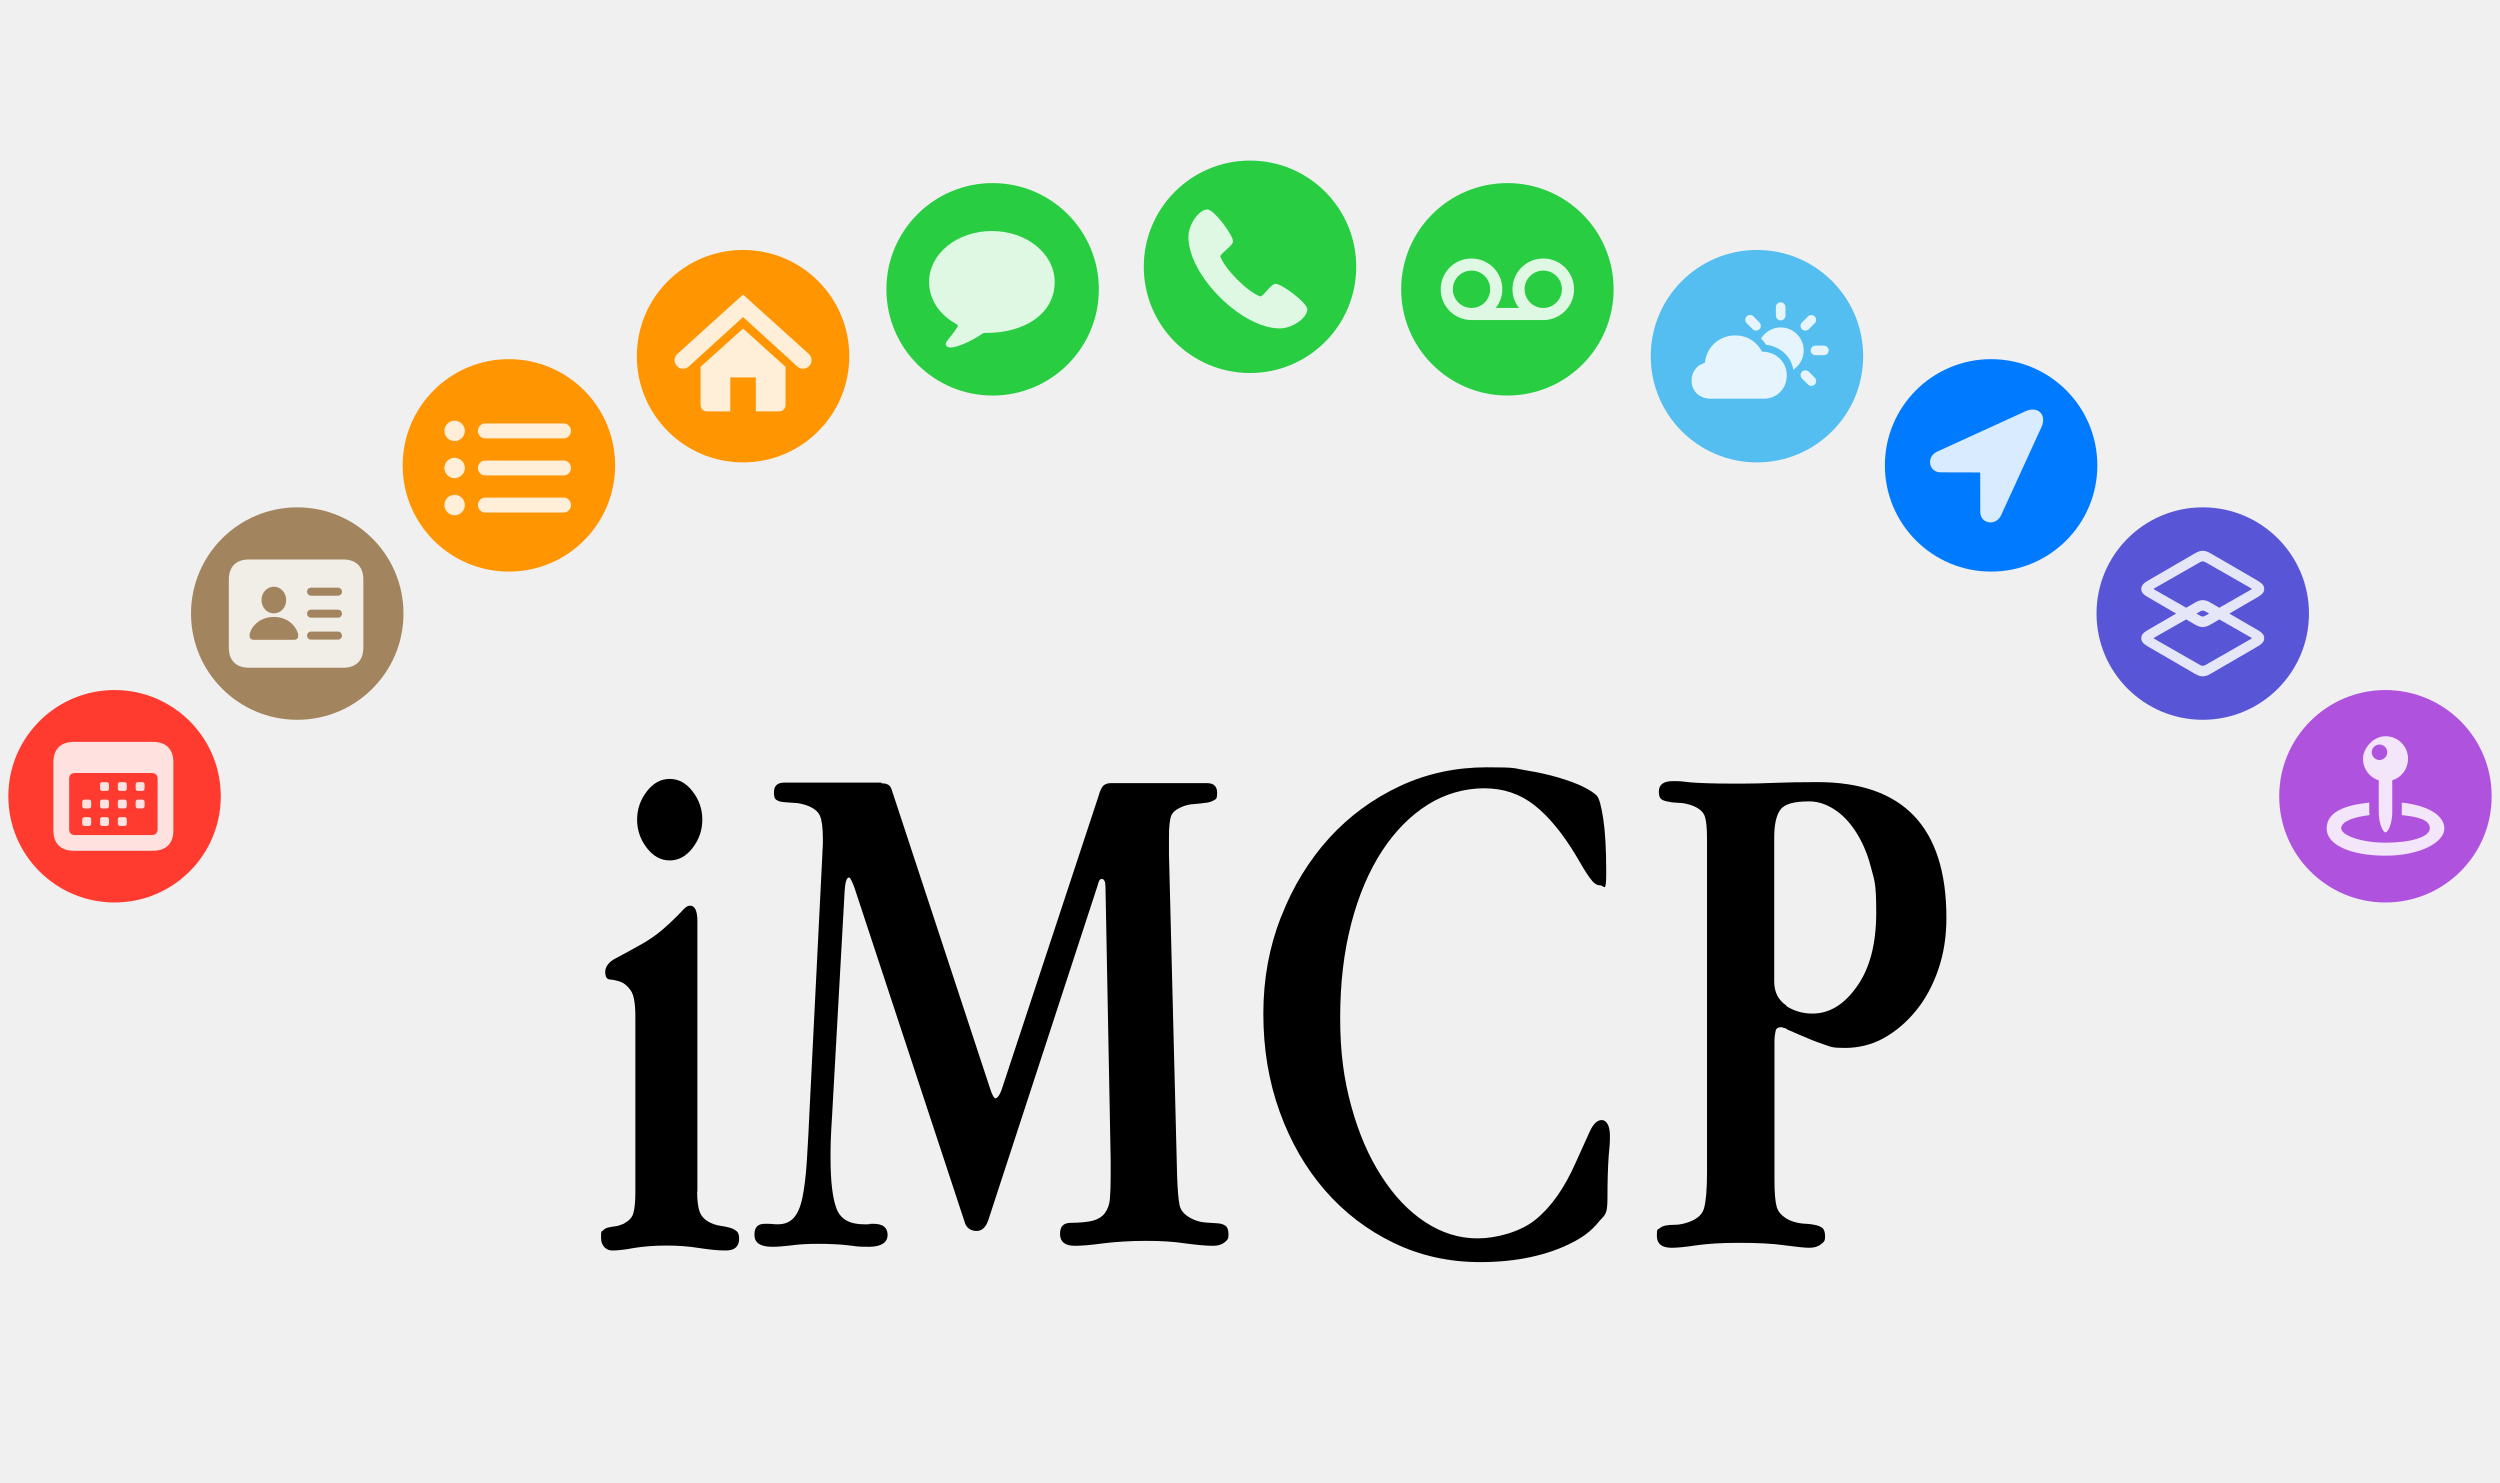
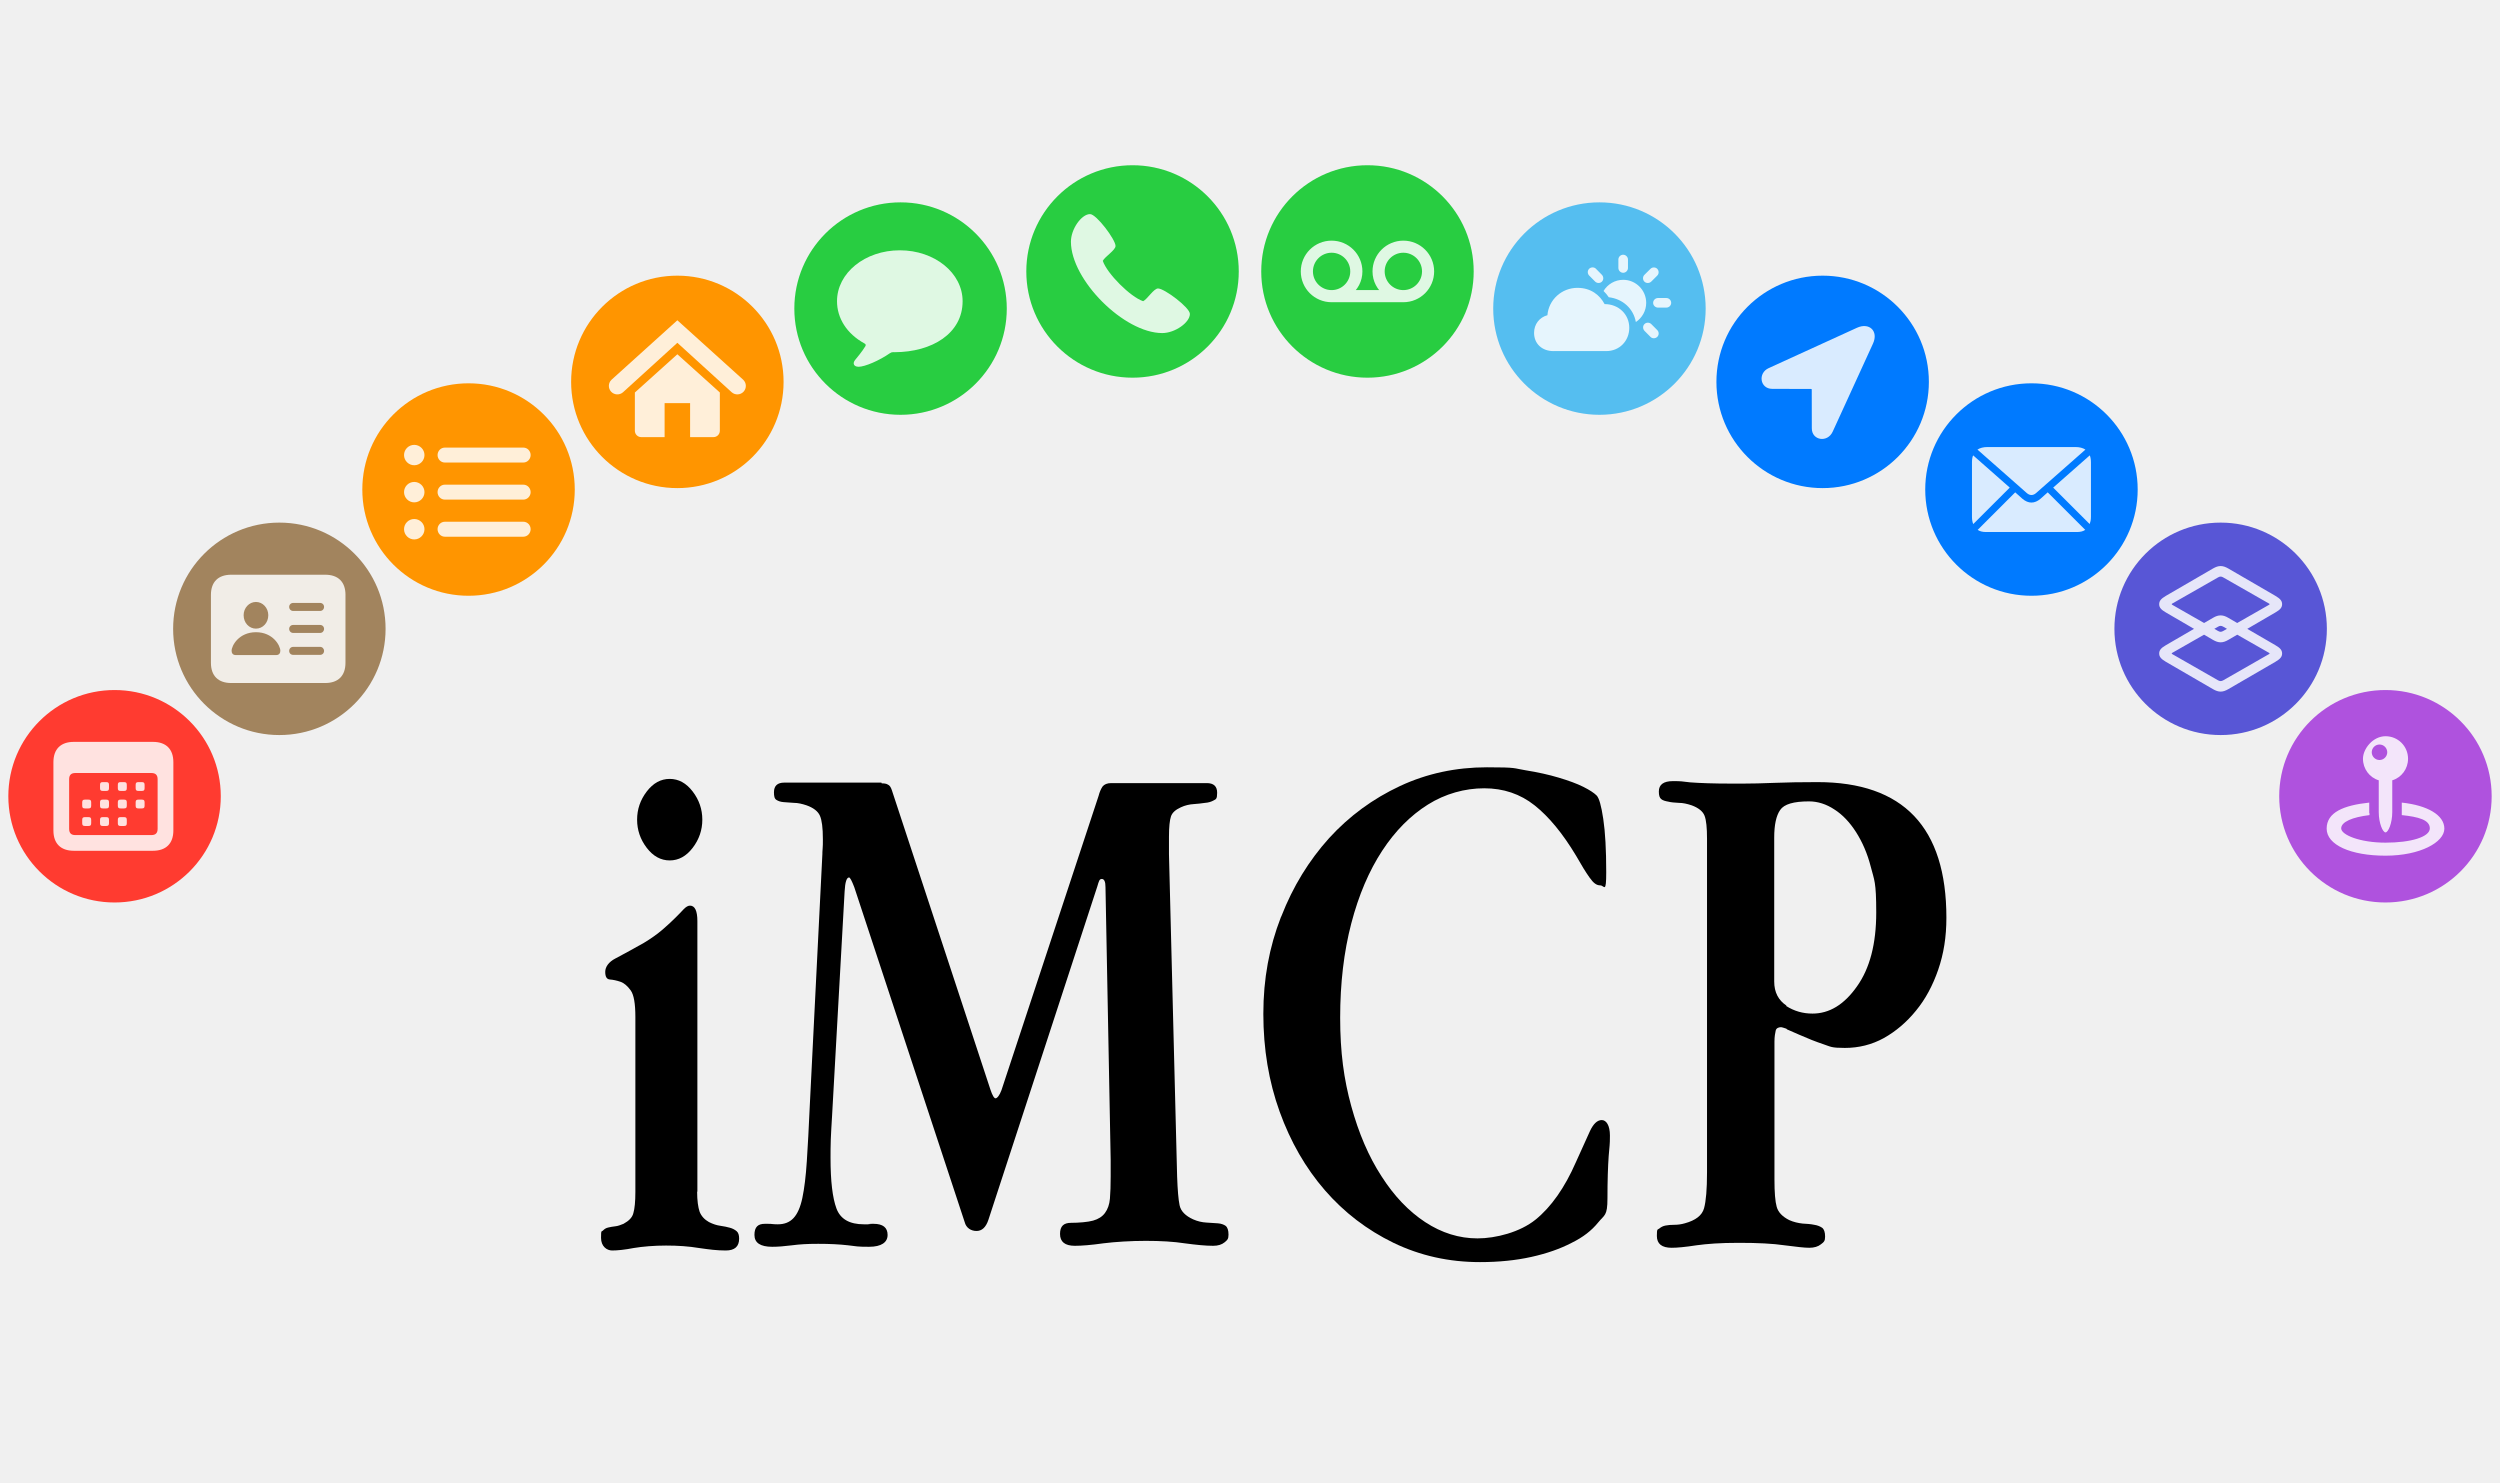
<svg xmlns="http://www.w3.org/2000/svg" viewBox="0 0 1012 600">
  <g fill="#000">
    <path d="M282.2,482.4c0,3.6.4,6.3,1,8.1.7,1.8,2,3.2,3.8,4.2,1.6.8,3.1,1.3,4.6,1.5s2.8.5,3.9.8,2,.8,2.7,1.4,1,1.6,1,3c0,3.2-1.8,4.8-5.4,4.8s-6.6-.4-10.8-1c-4.2-.7-8.6-1-13.4-1s-9.5.4-13.1,1c-3.6.7-6.5,1-8.7,1s-4.5-1.7-4.5-5.1.2-2.4.8-3,1.2-1,2.1-1.2c.9-.2,1.9-.4,2.9-.5s2.1-.5,3.3-1c2.2-1.2,3.6-2.6,4-4.4.5-1.7.8-4.5.8-8.5v-70.8c0-5.4-.6-9-1.9-10.8s-2.7-3-4.2-3.5-2.9-.8-4.2-.9-1.9-1.1-1.9-3.1,1.4-4,4.1-5.4,6.5-3.5,11.5-6.3c3-1.8,5.5-3.6,7.6-5.4,2.1-1.8,3.8-3.4,5.2-4.8,1.4-1.4,2.5-2.5,3.4-3.5.9-.9,1.7-1.4,2.5-1.4,2,0,3,2.1,3,6.3v109.5ZM280.4,320.4c2.6,3.4,3.9,7.2,3.9,11.4s-1.3,8-3.9,11.4-5.7,5.1-9.3,5.1-6.7-1.7-9.3-5.1c-2.6-3.4-3.9-7.2-3.9-11.4s1.3-8,3.9-11.4,5.7-5.1,9.3-5.1,6.7,1.7,9.3,5.1Z" />
    <path d="M356.9,317.1c1,0,1.9.1,2.5.5.7.3,1.2,1,1.6,2.2l39.9,121.2c.8,2.4,1.5,3.6,2.1,3.6s1.6-1.1,2.4-3.3l39.3-119.1c.4-1.6,1-2.9,1.6-3.8.7-.9,1.9-1.4,3.5-1.4h38.7c2.8,0,4.2,1.3,4.2,3.9s-.5,2.6-1.4,3.1-2,.9-3.5,1c-1.4.2-3,.4-4.6.5-1.7.1-3.5.5-5.2,1.3-2.2,1-3.5,2.2-4,3.7-.5,1.5-.8,4.2-.8,8.2v7.1l3.3,130.5c.2,5.4.5,9.2,1,11.6.5,2.4,2.4,4.3,5.5,5.7,1.8.8,3.6,1.2,5.4,1.3s3.4.2,4.6.3c1.3.1,2.4.5,3.1,1,.8.6,1.2,1.8,1.2,3.6s-.5,2.2-1.6,3.1-2.6,1.4-4.6,1.4c-3.2,0-7-.4-11.5-1-4.5-.7-9.8-1-15.8-1s-12.4.4-17.2,1c-4.9.7-8.8,1-11.5,1-4,0-6-1.6-6-4.8s1.5-4.5,4.5-4.5,6.8-.3,8.9-.9c2.1-.6,3.7-1.6,4.8-3.1,1.1-1.5,1.8-3.4,2-5.8s.3-5.4.3-8.9v-6.9l-2.1-110.3c0-2.2-.5-3.3-1.5-3.3s-1.2,1-1.8,3l-44.1,135c-1,3-2.6,4.5-4.8,4.5s-4.2-1.2-4.8-3.6l-44.7-135.6c-1-2.6-1.7-3.9-2.1-3.9-1,0-1.6,1.9-1.8,5.7l-5.1,91.2c-.2,3.4-.4,6.5-.5,9.2-.1,2.8-.1,5.3-.1,7.5,0,9.3.8,16.1,2.4,20.4,1.6,4.3,5.3,6.4,11.1,6.4s1.2,0,1.8-.1c.6-.1,1.3-.1,2.1-.1,3.8,0,5.7,1.5,5.7,4.5s-2.5,4.8-7.5,4.8-5-.2-8.5-.6-7.5-.6-12.1-.6-7.5.2-10.6.6-5.8.6-8,.6c-4.8,0-7.2-1.6-7.2-4.8s1.4-4.5,4.2-4.5,2.2,0,3.1.1,1.6.1,2.2.1c2.6,0,4.7-.8,6.3-2.5,1.6-1.7,2.8-4.4,3.6-8.2.8-3.8,1.4-8.7,1.8-14.8s.8-13.5,1.2-22.5l5.1-101.9c0-.4,0-1.1.1-2.1s.1-2.3.1-3.9c0-4.6-.4-7.7-1.2-9.5-.8-1.8-2.6-3.2-5.4-4.2-1.8-.6-3.5-1-5.1-1-1.6-.1-3-.2-4.2-.3-1.2-.1-2.1-.4-2.9-.9s-1-1.5-1-3.1c0-2.6,1.4-3.9,4.2-3.9h39.3Z" />
    <path d="M518.7,370.9c4.7-12.1,11.2-22.6,19.3-31.6,8.2-9,17.8-16,28.7-21.1s22.7-7.6,35.2-7.6,10.6.4,15.6,1.2,9.5,1.8,13.5,3,7.3,2.4,9.9,3.7c2.6,1.3,4.4,2.5,5.4,3.5s1.9,4.1,2.7,9.5c.8,5.3,1.2,12.5,1.2,21.5s-.8,5.4-2.4,5.4-2.8-1-4.3-3.1-3.3-5-5.5-8.9c-5.4-9-11-15.8-16.8-20.4s-12.6-6.9-20.4-6.9-15.8,2.2-22.8,6.6c-7,4.4-13.2,10.6-18.5,18.7s-9.5,17.9-12.5,29.4-4.5,24.2-4.5,38.2,1.5,24.9,4.5,35.8,7,20.3,12.2,28.3c5.1,8,11,14.2,17.7,18.6s13.8,6.6,21.2,6.6,17.2-2.5,23.5-7.6,11.8-12.9,16.3-23.2c2.4-5.4,4.3-9.6,5.7-12.6s3-4.5,4.8-4.5,3.3,2.1,3.3,6.3-.2,4-.5,8.2-.5,10-.5,17.2-1.2,6.6-3.8,9.8-6,5.9-10.7,8.2c-4.6,2.4-10,4.3-16.3,5.7-6.3,1.4-13.2,2.1-20.8,2.1-12.6,0-24.2-2.6-35-7.8-10.7-5.2-20-12.3-27.8-21.3s-13.9-19.6-18.3-31.8c-4.4-12.2-6.6-25.4-6.6-39.6s2.4-27,7.1-39.1h0Z" />
    <path d="M723.1,416.4c-1.2-.4-1.9-.6-2.1-.6-1.2,0-2,.5-2.2,1.4s-.5,2.4-.5,4.4v55.9c0,5.2.3,8.9.9,11,.6,2.2,2.3,4,5.1,5.4,1.8.8,3.6,1.2,5.4,1.4,1.8.1,3.3.2,4.7.5,1.3.2,2.3.6,3.2,1.2.8.6,1.2,1.8,1.2,3.6s-.5,2.2-1.7,3.1c-1.1.9-2.7,1.4-4.7,1.4s-5.3-.4-10-1c-4.7-.7-10.8-1-18.5-1s-12.8.4-17.2,1c-4.5.7-7.8,1-10,1-4,0-6-1.6-6-4.8s.3-2.4,1-3,1.5-1,2.5-1.2,2.2-.3,3.6-.3,2.8-.2,4.2-.6c4.4-1.2,7-3.2,7.8-6.1.8-2.9,1.2-7.7,1.2-14.5v-135.1c0-4.4-.3-7.5-1-9.3-.7-1.8-2.5-3.2-5.2-4.2-1.8-.6-3.5-1-5.2-1-1.7-.1-3.2-.2-4.3-.5-1.2-.2-2.2-.5-2.8-1-.7-.5-1-1.5-1-3.1,0-2.8,1.9-4.2,5.7-4.2s3.2.1,7,.5c3.9.3,9.5.5,16.7.5h4.8c3.4,0,7.6-.1,12.6-.3,5-.2,10.8-.3,17.4-.3,34.8,0,52.2,18.3,52.2,54.9c0,7.8-1.1,14.6-3.3,21s-5.2,12-9,16.6c-3.8,4.7-8.2,8.4-13,11.1-4.9,2.7-10.2,4-15.8,4s-5.7-.5-8.7-1.5-6.3-2.3-9.9-3.9l-4.8-2.1h0ZM723,407.2c3.3,2.1,6.8,3.1,10.7,3.1,6.8,0,12.8-3.6,18-11,5.2-7.3,7.8-17.2,7.8-29.9s-.8-13-2.2-18.5-3.5-10.2-6-14.1-5.4-7-8.7-9.1c-3.3-2.2-6.8-3.3-10.3-3.3-6.2,0-10.1,1.1-11.7,3.5-1.6,2.3-2.4,6-2.4,11.2v58.2c0,4.4,1.7,7.6,5,9.8Z" />
  </g>
  <svg version="1.1" viewBox="0 0 100 100" x="3.373" y="279.327" width="86" height="86">
    <circle fill="#FF3B30" cx="50" cy="50" r="50" />
    <g fill="#fff" fill-opacity="0.85">
      <path d="M30.83,75.66h37.23c6.18,0,9.62-3.42,9.62-9.56v-32.15c0-6.14-3.44-9.55-9.62-9.55H30.83c-6.17,0-9.61,3.4-9.61,9.55v32.15c0,6.15,3.44,9.56,9.61,9.56ZM31.52,68.27c-1.92,0-2.9-.9-2.9-2.94v-23.34c0-2.03.99-2.93,2.9-2.93h35.83c1.91,0,2.92.89,2.92,2.93v23.34c0,2.05-1.01,2.94-2.92,2.94H31.52ZM44.49,47.49h1.55c1,0,1.34-.31,1.34-1.3v-1.55c0-.99-.34-1.3-1.34-1.3h-1.55c-.99,0-1.33.31-1.33,1.3v1.55c0,.99.34,1.3,1.33,1.3ZM52.86,47.49h1.57c.99,0,1.33-.31,1.33-1.3v-1.55c0-.99-.34-1.3-1.33-1.3h-1.57c-.98,0-1.32.31-1.32,1.3v1.55c0,.99.34,1.3,1.32,1.3ZM61.25,47.49h1.57c.98,0,1.32-.31,1.32-1.3v-1.55c0-.99-.35-1.3-1.32-1.3h-1.57c-.98,0-1.32.31-1.32,1.3v1.55c0,.99.35,1.3,1.32,1.3ZM36.11,55.73h1.57c.98,0,1.32-.31,1.32-1.28v-1.57c0-.99-.35-1.3-1.32-1.3h-1.57c-.98,0-1.34.31-1.34,1.3v1.57c0,.98.36,1.28,1.34,1.28ZM44.49,55.73h1.55c1,0,1.34-.31,1.34-1.28v-1.57c0-.99-.34-1.3-1.34-1.3h-1.55c-.99,0-1.33.31-1.33,1.3v1.57c0,.98.34,1.28,1.33,1.28ZM52.86,55.73h1.57c.99,0,1.33-.31,1.33-1.28v-1.57c0-.99-.34-1.3-1.33-1.3h-1.57c-.98,0-1.32.31-1.32,1.3v1.57c0,.98.34,1.28,1.32,1.28ZM61.25,55.73h1.57c.98,0,1.32-.31,1.32-1.28v-1.57c0-.99-.35-1.3-1.32-1.3h-1.57c-.98,0-1.32.31-1.32,1.3v1.57c0,.98.35,1.28,1.32,1.28ZM36.11,63.99h1.57c.98,0,1.32-.32,1.32-1.3v-1.57c0-.99-.35-1.3-1.32-1.3h-1.57c-.98,0-1.34.31-1.34,1.3v1.57c0,.98.36,1.3,1.34,1.3ZM44.49,63.99h1.55c1,0,1.34-.32,1.34-1.3v-1.57c0-.99-.34-1.3-1.34-1.3h-1.55c-.99,0-1.33.31-1.33,1.3v1.57c0,.98.34,1.3,1.33,1.3ZM52.86,63.99h1.57c.99,0,1.33-.32,1.33-1.3v-1.57c0-.99-.34-1.3-1.33-1.3h-1.57c-.98,0-1.32.31-1.32,1.3v1.57c0,.98.34,1.3,1.32,1.3Z" />
    </g>
  </svg>
-   <svg version="1.1" viewBox="0 0 100 100" x="77.327" y="205.373" width="86" height="86">
+   <svg version="1.1" viewBox="0 0 100 100" x="70.084" y="211.550" width="86" height="86">
    <circle fill="#a2845e" cx="50" cy="50" r="50" />
    <g fill="#fff" fill-opacity="0.85">
      <path class="st1" d="M81.12,34.03v31.97c0,6.1-3.41,9.51-9.57,9.51H27.35c-6.14,0-9.56-3.4-9.56-9.51v-31.97c0-6.11,3.42-9.5,9.56-9.5h44.21c6.16,0,9.57,3.39,9.57,9.5ZM27.52,60.35c0,1.1.64,1.99,1.84,1.99h19.25c1.22,0,1.85-.89,1.85-1.99,0-2.48-3.49-8.76-11.47-8.76s-11.47,6.27-11.47,8.76ZM56.53,58.49c-1.11,0-1.91.84-1.91,1.91s.8,1.86,1.91,1.86h12.64c1.07,0,1.87-.8,1.87-1.86s-.8-1.91-1.87-1.91h-12.64ZM56.53,48.17c-1.11,0-1.91.82-1.91,1.86s.8,1.91,1.91,1.91h12.64c1.07,0,1.87-.84,1.87-1.91s-.8-1.86-1.87-1.86h-12.64ZM33.18,43.58c0,3.62,2.61,6.33,5.8,6.33,3.21,0,5.81-2.71,5.81-6.33,0-3.41-2.6-6.23-5.81-6.23s-5.8,2.82-5.8,6.23ZM56.53,37.81c-1.11,0-1.91.82-1.91,1.87s.8,1.91,1.91,1.91h12.64c1.07,0,1.87-.84,1.87-1.91s-.8-1.87-1.87-1.87h-12.64Z" />
    </g>
  </svg>
-   <svg version="1.1" viewBox="0 0 100 100" x="163.000" y="145.385" width="86" height="86">
+   <svg version="1.1" viewBox="0 0 100 100" x="146.665" y="155.165" width="86" height="86">
    <circle fill="#ff9500" cx="50" cy="50" r="50" />
    <g fill="#fff" fill-opacity=".85">
      <path d="M38.83,72.2h36.98c1.91,0,3.42-1.64,3.42-3.53s-1.48-3.51-3.42-3.51h-36.98c-1.92,0-3.41,1.62-3.41,3.51s1.51,3.53,3.41,3.53Z" />
      <path d="M24.44,73.49c2.65,0,4.82-2.17,4.82-4.82s-2.17-4.8-4.82-4.8-4.8,2.15-4.8,4.8,2.17,4.82,4.8,4.82Z" />
      <path d="M38.83,54.74h36.98c1.91,0,3.42-1.64,3.42-3.51s-1.48-3.52-3.42-3.52h-36.98c-1.92,0-3.41,1.62-3.41,3.52s1.51,3.51,3.41,3.51Z" />
      <path d="M24.44,56.04c2.65,0,4.82-2.17,4.82-4.82s-2.17-4.8-4.82-4.8-4.8,2.15-4.8,4.8,2.17,4.82,4.8,4.82Z" />
      <path d="M38.83,37.29h36.98c1.91,0,3.42-1.64,3.42-3.52s-1.48-3.51-3.42-3.51h-36.98c-1.92,0-3.41,1.62-3.41,3.51s1.51,3.52,3.41,3.52Z" />
      <path d="M24.44,38.57c2.65,0,4.82-2.15,4.82-4.8s-2.17-4.8-4.82-4.8-4.8,2.15-4.8,4.8,2.17,4.8,4.8,4.8Z" />
    </g>
  </svg>
-   <svg viewBox="0 0 100 100" x="257.788" y="101.184" width="86" height="86">
+   <svg viewBox="0 0 100 100" x="231.193" y="111.587" width="86" height="86">
    <circle fill="#ff9500" cx="50" cy="50" r="50" />
    <g fill="#fff" opacity=".85">
      <path d="M50,21 81,49a4,4 0 0 1-5.4,5.9L50,31.6 24.4,54.9A4,4 0 0 1 19,49Z" />
      <path fill-rule="evenodd" d="M50,37 70,55V73a3,3 0 0 1-3,3H33a3,3 0 0 1-3-3V55ZM44,60h12v16H44Z" />
    </g>
  </svg>
-   <svg viewBox="0 0 100 100" x="358.811" y="74.115" width="86" height="86">
+   <svg viewBox="0 0 100 100" x="321.545" y="81.913" width="86" height="86">
    <circle fill="#28cd41" cx="50" cy="50" r="50" />
    <g fill="#fff" fill-opacity="0.85">
      <path d="M30.19,77.4c3.04,0,9.82-2.94,14.79-6.39.59-.4,1.01-.5,1.53-.5.3.01.53.02.7.02,17.63-.04,32-8.83,32-23.99,0-13.3-13.15-23.97-29.56-23.97s-29.56,10.67-29.56,23.97c0,7.9,4.52,15.26,12.9,19.86.63.34.75.71.46,1.29-1.56,2.6-3.8,5.19-4.83,6.48-1.36,1.68-.56,3.21,1.57,3.21Z" />
    </g>
  </svg>
-   <svg viewBox="0 0 100 100" x="463.000" y="65.000" width="86" height="86">
+   <svg viewBox="0 0 100 100" x="415.450" y="66.887" width="86" height="86">
    <circle fill="#28cd41" cx="50" cy="50" r="50" />
    <g fill="#fff" fill-opacity="0.85">
      <path d="M30,23c-4,0-9,7-9,13,0,18,25,43,43,43,6,0,13-5,13-9,0-3-12-12-15-12-2,0-5,5-7,6-6-2-17-13-19-19,1-2,6-5,6-7,0-3-9-15-12-15Z" />
    </g>
  </svg>
-   <svg viewBox="0 0 100 100" x="567.189" y="74.115" width="86" height="86">
+   <svg viewBox="0 0 100 100" x="510.550" y="66.887" width="86" height="86">
    <circle fill="#28cd41" cx="50" cy="50" r="50" />
    <g fill="#fff" stroke="#fff" stroke-width="22" stroke-linejoin="round" opacity="0.85">
      <path transform="translate(20.000 36.882) scale(0.12596)" d="M1.06581e-14 104.043C1.06581e-14 161.656 46.572 208.086 104.043 208.086L372.297 208.086C429.839 208.086 476.341 161.585 476.341 104.043C476.341 46.431 429.768 0 372.297 0C314.685 0 268.048 46.502 268.048 104.043C268.048 137.03 284.031 166.78 309.472 184.8L166.868 184.8C192.309 166.78 208.292 137.03 208.292 104.043C208.292 46.431 161.72 0 104.043 0C46.502 0 1.06581e-14 46.502 1.06581e-14 104.043ZM23.421 103.908C23.421 59.335 59.605 23.151 104.178 23.151C148.752 23.151 184.865 59.335 184.865 103.908C184.865 148.617 148.752 184.8 104.178 184.8C59.605 184.8 23.421 148.617 23.421 103.908ZM291.476 103.908C291.476 59.335 327.589 23.151 372.162 23.151C416.736 23.151 453.055 59.335 453.055 103.908C453.055 148.617 416.736 184.8 372.162 184.8C327.589 184.8 291.476 148.617 291.476 103.908Z" />
    </g>
  </svg>
-   <svg version="1.1" viewBox="0 0 100 100" x="668.212" y="101.184" width="86" height="86">
+   <svg version="1.1" viewBox="0 0 100 100" x="604.455" y="81.913" width="86" height="86">
    <circle fill="#55bef0" cx="50" cy="50" r="50" />
    <g fill="#fff" fill-opacity=".85">
      <path d="M74.42,57.32l2.79,2.8c.88.88.9,2.32.02,3.18-.87.87-2.36.91-3.21.02l-2.8-2.82c-.87-.91-.9-2.34-.02-3.21.87-.87,2.32-.86,3.21.02ZM72.01,47.29c0,3.77-1.94,7.1-4.87,9.04-1.12-6.3-6.15-10.91-12.76-11.67-.7-1.05-1.51-2.04-2.45-2.94,1.89-3.15,5.34-5.26,9.26-5.26,5.95,0,10.82,4.87,10.82,10.84ZM83.77,47.3c0,1.24-1.03,2.24-2.27,2.24h-3.94c-1.23,0-2.29-.99-2.29-2.24s1.06-2.27,2.29-2.27h3.94c1.24,0,2.27,1.03,2.27,2.27ZM77.2,31.29c.87.87.88,2.34-.01,3.21l-2.8,2.79c-.88.87-2.35.89-3.23.03-.87-.87-.87-2.35.03-3.22l2.81-2.79c.89-.89,2.33-.89,3.21-.03ZM48.37,31.28l2.78,2.82c.86.89.88,2.34.02,3.21-.87.87-2.32.86-3.22-.04l-2.78-2.81c-.86-.86-.89-2.31-.02-3.19.87-.87,2.37-.88,3.22,0ZM63.43,26.92v3.95c0,1.24-1.03,2.28-2.27,2.28s-2.25-1.05-2.25-2.28v-3.95c0-1.24,1.03-2.27,2.25-2.27s2.27,1.04,2.27,2.27Z" />
      <path d="M28.42,70.01h24.81c6.15,0,10.81-4.74,10.81-10.97s-4.91-11.15-11.61-11.15c-2.24-4.2-6.41-7.65-12.77-7.65-7.41,0-13.54,5.56-14.15,12.88-3.78,1.03-6.28,4.25-6.28,8.31,0,5.07,3.69,8.59,9.19,8.59Z" />
    </g>
  </svg>
-   <svg version="1.1" viewBox="0 0 100 100" x="763.000" y="145.385" width="86" height="86">
+   <svg version="1.1" viewBox="0 0 100 100" x="694.807" y="111.587" width="86" height="86">
    <circle fill="#007aff" cx="50" cy="50" r="50" />
    <g fill="#fff" fill-opacity="0.85">
      <path d="M26.24,53.28l18.31.05c.23,0,.32.09.32.31l.03,18.25c0,5.68,7.4,6.9,9.84,1.51l18.98-41.47c2.65-5.85-1.77-10.03-7.54-7.41l-41.58,19c-5.21,2.36-4.09,9.75,1.64,9.76Z" />
    </g>
  </svg>
-   <svg viewBox="0 0 100 100" x="848.673" y="205.373" width="86" height="86">
+   <svg viewBox="0 0 100 100" x="779.335" y="155.165" width="86" height="86">
+     <circle fill="#007aff" cx="50" cy="50" r="50" />
+     <g fill="#fff" fill-opacity="0.85">
+       <path d="M49.99 52.58Q48.85 52.58 47.76 51.62L24.58 31.2Q26.43 30 29.29 30H70.71Q73.57 30 75.4 31.2L52.22 51.62Q51.15 52.58 49.99 52.58ZM22.6 66.25Q22.32 65.6 22.16 64.76Q22 63.92 22 62.81V37.19Q22 35.98 22.17 35.12Q22.35 34.27 22.56 33.92L39.78 49.09ZM28.59 70Q27.31 70 26.33 69.73Q25.34 69.45 24.69 68.98L42.35 51.32L45.74 54.34Q46.76 55.22 47.83 55.67Q48.9 56.13 49.99 56.13Q51.08 56.13 52.16 55.67Q53.24 55.22 54.26 54.34L57.65 51.32L75.31 68.98Q74.66 69.45 73.67 69.73Q72.69 70 71.41 70ZM77.4 66.25 60.22 49.09 77.44 33.92Q77.63 34.27 77.81 35.12Q78 35.98 78 37.19V62.81Q78 63.92 77.83 64.76Q77.65 65.6 77.4 66.25Z" />
+     </g>
+   </svg>
+   <svg viewBox="0 0 100 100" x="855.916" y="211.550" width="86" height="86">
    <circle fill="#5856d6" cx="50" cy="50" r="50" />
    <g fill="#fff" fill-opacity="0.85" transform="translate(50 50) scale(0.58) translate(-62.33895 34.1361)">
      <path d="M62.334 16.811C64.314 16.811 66.211 16.168 68.574 14.81L106.744-7.354C110.703-9.686 112.217-11.448 112.217-14.144C112.217-16.778 110.703-18.593 106.744-20.873L68.574-43.047C66.211-44.446 64.314-45.038 62.334-45.038C60.364-45.038 58.467-44.446 56.104-43.047L17.935-20.873C13.975-18.593 12.461-16.778 12.461-14.144C12.461-11.448 13.975-9.686 17.935-7.354L56.104 14.81C58.467 16.168 60.364 16.811 62.334 16.811ZM62.334 8.274C61.628 8.274 61.006 8.087 60.187 7.621L23.031-13.653C22.78-13.758 22.655-13.873 22.655-14.144C22.655-14.353 22.78-14.468 23.031-14.625L60.187-35.847C61.006-36.314 61.628-36.552 62.334-36.552C63.039-36.552 63.672-36.314 64.491-35.847L101.648-14.625C101.898-14.468 102.023-14.353 102.023-14.144C102.023-13.873 101.898-13.758 101.648-13.653L64.491 7.621C63.672 8.087 63.039 8.274 62.334 8.274ZM62.334-23.183C64.314-23.183 66.211-23.816 68.574-25.174L106.744-47.399C110.703-49.68 112.217-51.442 112.217-54.128C112.217-56.824 110.703-58.576 106.744-60.919L68.574-83.082C66.211-84.44 64.314-85.083 62.334-85.083C60.364-85.083 58.467-84.44 56.104-83.082L17.935-60.919C13.975-58.576 12.461-56.824 12.461-54.128C12.461-51.442 13.975-49.68 17.935-47.399L56.104-25.174C58.467-23.816 60.364-23.183 62.334-23.183ZM62.334-31.72C61.628-31.72 61.006-31.959 60.187-32.425L23.031-53.648C22.78-53.752 22.655-53.919 22.655-54.128C22.655-54.389 22.78-54.514 23.031-54.619L60.187-75.841C61.006-76.308 61.628-76.546 62.334-76.546C63.039-76.546 63.672-76.308 64.491-75.841L101.648-54.619C101.898-54.514 102.023-54.389 102.023-54.128C102.023-53.919 101.898-53.752 101.648-53.648L64.491-32.425C63.672-31.959 63.039-31.72 62.334-31.72Z" />
    </g>
  </svg>
  <svg version="1.1" viewBox="0 0 100 100" x="922.627" y="279.327" width="86" height="86">
    <circle fill="#af52de" cx="50" cy="50" r="50" />
    <g fill="#fff" fill-opacity="0.85">
      <path d="M42.49,57.93v.94c-8.01.94-13.32,3.18-13.32,6.25s8.84,6.72,20.86,6.72,20.86-2.71,20.86-6.72-5.3-5.42-13.2-6.25v-5.89c12.14,1.3,20.04,5.89,20.04,12.26s-11.31,12.73-27.7,12.73-27.7-5.07-27.7-12.73,7.9-10.96,20.04-12.26v4.95h.12Z" />
      <path d="M60.64,32.35c0,4.71-3.06,8.84-7.43,10.14v14.97c0,5.19-1.89,9.55-3.18,9.55s-3.18-4.36-3.18-9.55v-14.97c-4.36-1.3-7.43-5.42-7.43-10.14s4.71-10.61,10.61-10.61,10.61,4.71,10.61,10.61ZM43.55,29.29c0,2,1.65,3.65,3.65,3.65s3.65-1.65,3.65-3.65-1.65-3.65-3.65-3.65-3.65,1.65-3.65,3.65h0Z" />
    </g>
  </svg>
</svg>
